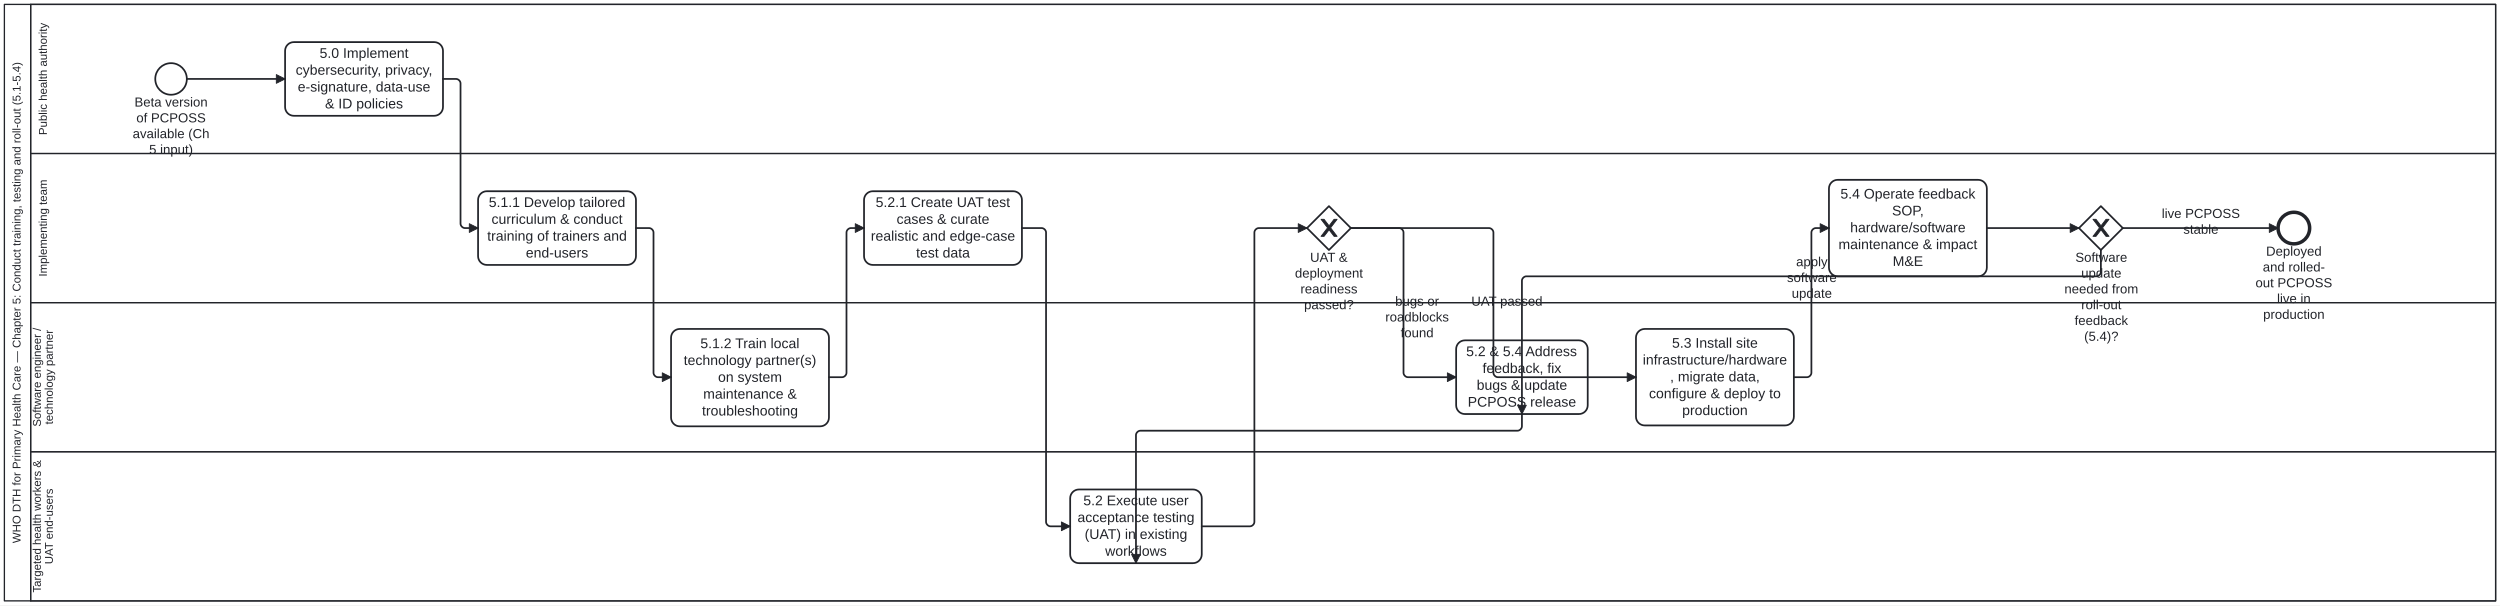
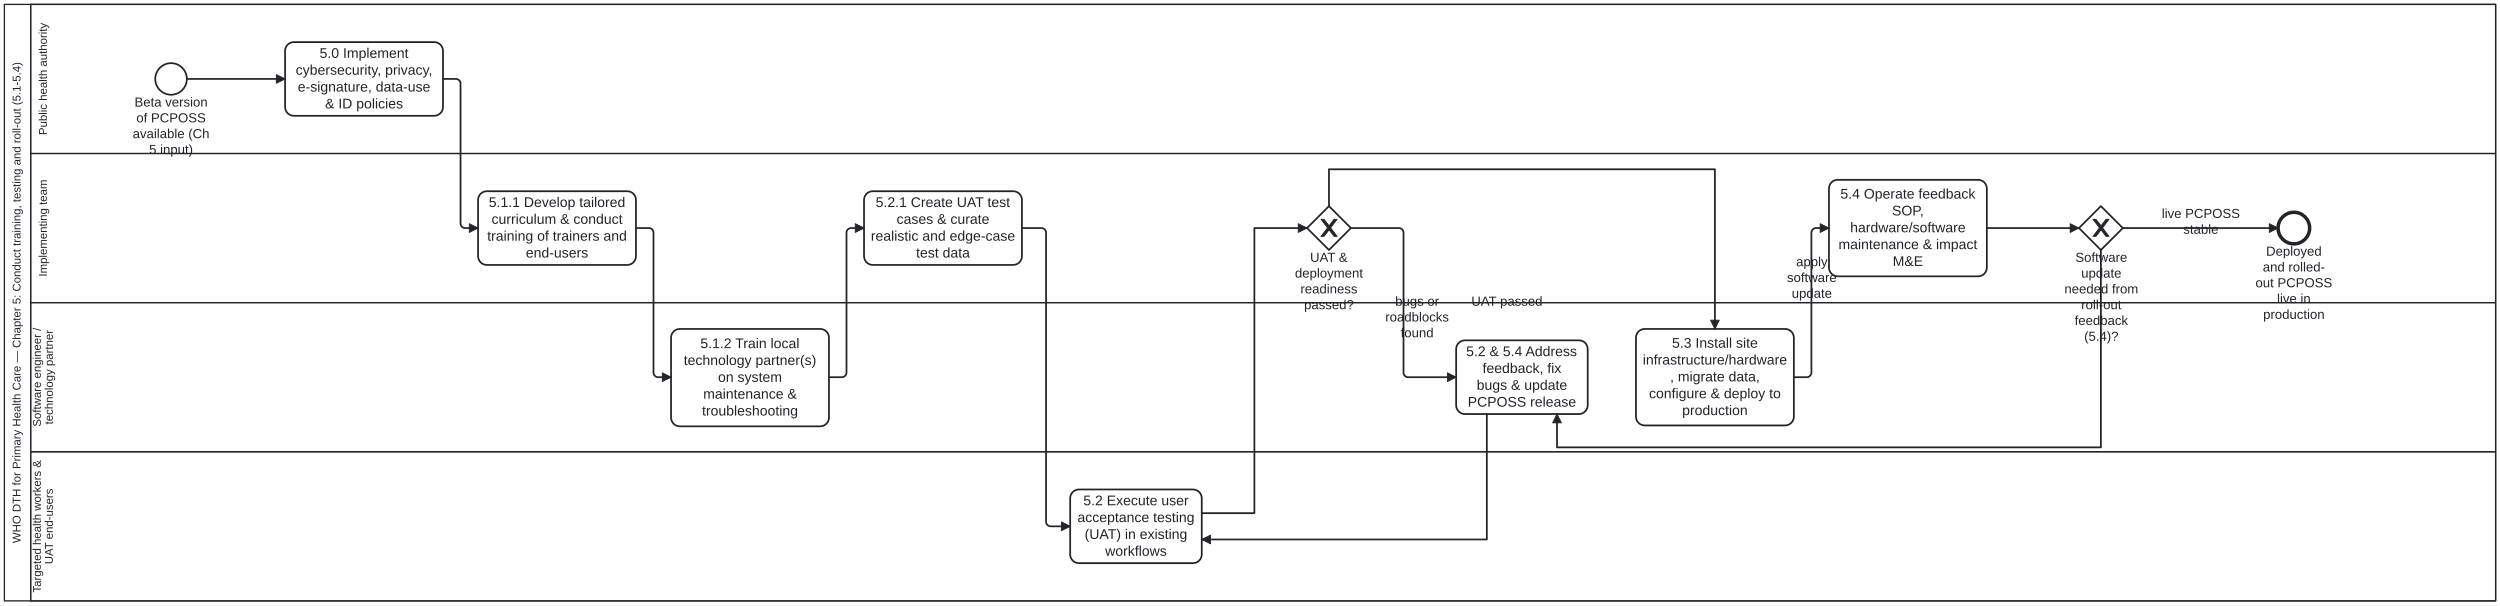
<svg xmlns="http://www.w3.org/2000/svg" width="100%" style="max-width:100%;height:auto" viewBox="155 75 2850 690" version="1.1">
  <rect x="155" y="75" width="2850" height="690" fill="#ffffff" />
  <g class="djs-group">
    <g class="djs-element djs-shape" data-element-id="Participant_Process_TrainingTestingAndRollOut" style="display: block;" transform="matrix(1 0 0 1 160 80)">
      <g class="djs-visual">
        <rect x="0" y="0" width="2840" height="680" rx="0" ry="0" style="stroke-linecap: round; stroke-linejoin: round; stroke: rgb(34, 36, 42); stroke-width: 1.5px; fill: white; fill-opacity: 0.95;" />
        <path style="fill: none; stroke-linecap: round; stroke-linejoin: round; stroke: rgb(34, 36, 42); stroke-width: 1.5px;" d="M30,0L30,680" />
        <text lineHeight="1.05" class="djs-label" transform="matrix(-1.83697e-16 -1 1 -1.83697e-16 0 680)" style="font-family: Arial, sans-serif; font-size: 13px; font-weight: normal; fill: rgb(34, 36, 42);">
          <tspan x="65.813" y="18.413">WHO DTH for Primary Health Care — Chapter 5: Conduct training, testing and roll-out (5.1-5.4)</tspan>
        </text>
      </g>
      <rect class="djs-hit djs-hit-all" x="0" y="0" width="2840" height="680" style="fill: none; stroke-opacity: 0; stroke: white; stroke-width: 15px;" />
    </g>
    <g class="djs-children">
      <g class="djs-group">
        <g class="djs-element djs-shape" data-element-id="Lane-Ch5-Users" style="display: block;" transform="matrix(1 0 0 1 190 590)">
          <g class="djs-visual">
            <rect x="0" y="0" width="2810" height="170" rx="0" ry="0" style="stroke-linecap: round; stroke-linejoin: round; stroke: rgb(34, 36, 42); stroke-width: 1.5px; fill: white; fill-opacity: 0.25;" />
            <text lineHeight="1.05" class="djs-label" transform="matrix(-1.83697e-16 -1 1 -1.83697e-16 0 170)" style="font-family: Arial, sans-serif; font-size: 13px; font-weight: normal; fill: rgb(34, 36, 42);">
              <tspan x="9.488" y="11.588">Targeted health workers &amp; </tspan>
              <tspan x="41.772" y="25.238">UAT end-users</tspan>
            </text>
          </g>
          <rect class="djs-hit djs-hit-all" x="0" y="0" width="2810" height="170" style="fill: none; stroke-opacity: 0; stroke: white; stroke-width: 15px;" />
        </g>
      </g>
      <g class="djs-group">
        <g class="djs-element djs-shape" data-element-id="Lane-Ch5-Engineer" style="display: block;" transform="matrix(1 0 0 1 190 420)">
          <g class="djs-visual">
            <rect x="0" y="0" width="2810" height="170" rx="0" ry="0" style="stroke-linecap: round; stroke-linejoin: round; stroke: rgb(34, 36, 42); stroke-width: 1.5px; fill: white; fill-opacity: 0.25;" />
            <text lineHeight="1.05" class="djs-label" transform="matrix(-1.83697e-16 -1 1 -1.83697e-16 0 170)" style="font-family: Arial, sans-serif; font-size: 13px; font-weight: normal; fill: rgb(34, 36, 42);">
              <tspan x="28.633" y="11.588">Software engineer / </tspan>
              <tspan x="31.159" y="25.238">technology partner</tspan>
            </text>
          </g>
          <rect class="djs-hit djs-hit-all" x="0" y="0" width="2810" height="170" style="fill: none; stroke-opacity: 0; stroke: white; stroke-width: 15px;" />
        </g>
      </g>
      <g class="djs-group">
        <g class="djs-element djs-shape" data-element-id="Lane-Ch5-Impl" style="display: block;" transform="matrix(1 0 0 1 190 250)">
          <g class="djs-visual">
            <rect x="0" y="0" width="2810" height="170" rx="0" ry="0" style="stroke-linecap: round; stroke-linejoin: round; stroke: rgb(34, 36, 42); stroke-width: 1.5px; fill: white; fill-opacity: 0.25;" />
            <text lineHeight="1.05" class="djs-label" transform="matrix(-1.83697e-16 -1 1 -1.83697e-16 0 170)" style="font-family: Arial, sans-serif; font-size: 13px; font-weight: normal; fill: rgb(34, 36, 42);">
              <tspan x="29.725" y="18.413">Implementing team</tspan>
            </text>
          </g>
          <rect class="djs-hit djs-hit-all" x="0" y="0" width="2810" height="170" style="fill: none; stroke-opacity: 0; stroke: white; stroke-width: 15px;" />
        </g>
      </g>
      <g class="djs-group">
        <g class="djs-element djs-shape" data-element-id="Lane-Ch5-PHA" style="display: block;" transform="matrix(1 0 0 1 190 80)">
          <g class="djs-visual">
            <rect x="0" y="0" width="2810" height="170" rx="0" ry="0" style="stroke-linecap: round; stroke-linejoin: round; stroke: rgb(34, 36, 42); stroke-width: 1.5px; fill: white; fill-opacity: 0.25;" />
            <text lineHeight="1.05" class="djs-label" transform="matrix(-1.83697e-16 -1 1 -1.83697e-16 0 170)" style="font-family: Arial, sans-serif; font-size: 13px; font-weight: normal; fill: rgb(34, 36, 42);">
              <tspan x="21.044" y="18.413">Public health authority</tspan>
            </text>
          </g>
          <rect class="djs-hit djs-hit-all" x="0" y="0" width="2810" height="170" style="fill: none; stroke-opacity: 0; stroke: white; stroke-width: 15px;" />
        </g>
      </g>
      <g class="djs-group">
        <g class="djs-element djs-shape" data-element-id="Start_Ch5" style="display: block;" transform="matrix(1 0 0 1 332 147)">
          <g class="djs-visual">
            <circle cx="18" cy="18" r="18" style="stroke-linecap: round; stroke-linejoin: round; stroke: rgb(34, 36, 42); stroke-width: 2px; fill: white; fill-opacity: 0.95;" />
          </g>
          <rect class="djs-hit djs-hit-all" x="0" y="0" width="36" height="36" style="fill: none; stroke-opacity: 0; stroke: white; stroke-width: 15px;" />
        </g>
      </g>
      <g class="djs-group">
        <g class="djs-element djs-shape" data-element-id="Start_Ch5_label" style="display: block;" transform="matrix(1 0 0 1 306 183)">
          <g class="djs-visual">
            <text lineHeight="1.2" class="djs-label" style="font-family: Arial, sans-serif; font-size: 15px; font-weight: normal; fill: rgb(34, 36, 42);">
              <tspan x="2.311" y="13.5">Beta version</tspan>
              <tspan x="4.402" y="31.5">of PCPOSS </tspan>
              <tspan x="0.227" y="49.5">available (Ch</tspan>
              <tspan x="18.984" y="67.5">5 input)</tspan>
            </text>
          </g>
          <rect class="djs-hit djs-hit-all" x="0" y="0" width="88" height="72" style="fill: none; stroke-opacity: 0; stroke: white; stroke-width: 15px;" />
        </g>
      </g>
      <g class="djs-group">
        <g class="djs-element djs-shape" data-element-id="Task_5_0_Policies" style="display: block;" transform="matrix(1 0 0 1 480 123)">
          <g class="djs-visual">
            <rect x="0" y="0" width="180" height="84" rx="10" ry="10" style="stroke-linecap: round; stroke-linejoin: round; stroke: rgb(34, 36, 42); stroke-width: 2px; fill: white; fill-opacity: 0.95;" />
            <text lineHeight="1.2" class="djs-label" style="font-family: Arial, sans-serif; font-size: 16px; font-weight: normal; fill: rgb(34, 36, 42);">
              <tspan x="39.309" y="18">5.0 Implement </tspan>
              <tspan x="12.055" y="37.2">cybersecurity, privacy, </tspan>
              <tspan x="14.398" y="56.4">e-signature, data-use </tspan>
              <tspan x="45.539" y="75.6">&amp; ID policies</tspan>
            </text>
          </g>
          <rect class="djs-hit djs-hit-all" x="0" y="0" width="180" height="84" style="fill: none; stroke-opacity: 0; stroke: white; stroke-width: 15px;" />
        </g>
      </g>
      <g class="djs-group">
        <g class="djs-element djs-shape" data-element-id="Task_5_1_1_TrainUsers" style="display: block;" transform="matrix(1 0 0 1 700 293)">
          <g class="djs-visual">
            <rect x="0" y="0" width="180" height="84" rx="10" ry="10" style="stroke-linecap: round; stroke-linejoin: round; stroke: rgb(34, 36, 42); stroke-width: 2px; fill: white; fill-opacity: 0.95;" />
            <text lineHeight="1.2" class="djs-label" style="font-family: Arial, sans-serif; font-size: 16px; font-weight: normal; fill: rgb(34, 36, 42);">
              <tspan x="12.172" y="18">5.1.1 Develop tailored </tspan>
              <tspan x="15.305" y="37.2">curriculum &amp; conduct </tspan>
              <tspan x="10.398" y="56.4">training of trainers and</tspan>
              <tspan x="54.426" y="75.6">end-users</tspan>
            </text>
          </g>
          <rect class="djs-hit djs-hit-all" x="0" y="0" width="180" height="84" style="fill: none; stroke-opacity: 0; stroke: white; stroke-width: 15px;" />
        </g>
      </g>
      <g class="djs-group">
        <g class="djs-element djs-shape" data-element-id="Task_5_1_2_TrainMaintenance" style="display: block;" transform="matrix(1 0 0 1 920 450)">
          <g class="djs-visual">
            <rect x="0" y="0" width="180" height="111" rx="10" ry="10" style="stroke-linecap: round; stroke-linejoin: round; stroke: rgb(34, 36, 42); stroke-width: 2px; fill: white; fill-opacity: 0.95;" />
            <text lineHeight="1.2" class="djs-label" style="font-family: Arial, sans-serif; font-size: 16px; font-weight: normal; fill: rgb(34, 36, 42);">
              <tspan x="33.379" y="21.9">5.1.2 Train local </tspan>
              <tspan x="14.406" y="41.1">technology partner(s) </tspan>
              <tspan x="53.543" y="60.3">on system </tspan>
              <tspan x="36.633" y="79.5">maintenance &amp; </tspan>
              <tspan x="35.293" y="98.7">troubleshooting</tspan>
            </text>
          </g>
          <rect class="djs-hit djs-hit-all" x="0" y="0" width="180" height="111" style="fill: none; stroke-opacity: 0; stroke: white; stroke-width: 15px;" />
        </g>
      </g>
      <g class="djs-group">
        <g class="djs-element djs-shape" data-element-id="Task_5_2_1_CurateTestCases" style="display: block;" transform="matrix(1 0 0 1 1140 293)">
          <g class="djs-visual">
            <rect x="0" y="0" width="180" height="84" rx="10" ry="10" style="stroke-linecap: round; stroke-linejoin: round; stroke: rgb(34, 36, 42); stroke-width: 2px; fill: white; fill-opacity: 0.95;" />
            <text lineHeight="1.2" class="djs-label" style="font-family: Arial, sans-serif; font-size: 16px; font-weight: normal; fill: rgb(34, 36, 42);">
              <tspan x="13.227" y="18">5.2.1 Create UAT test </tspan>
              <tspan x="37.086" y="37.2">cases &amp; curate </tspan>
              <tspan x="7.73" y="56.4">realistic and edge-case</tspan>
              <tspan x="59.312" y="75.6">test data</tspan>
            </text>
          </g>
          <rect class="djs-hit djs-hit-all" x="0" y="0" width="180" height="84" style="fill: none; stroke-opacity: 0; stroke: white; stroke-width: 15px;" />
        </g>
      </g>
      <g class="djs-group">
        <g class="djs-element djs-shape" data-element-id="Task_5_2_RunUat" style="display: block;" transform="matrix(1 0 0 1 1375 633)">
          <g class="djs-visual">
            <rect x="0" y="0" width="150" height="84" rx="10" ry="10" style="stroke-linecap: round; stroke-linejoin: round; stroke: rgb(34, 36, 42); stroke-width: 2px; fill: white; fill-opacity: 0.95;" />
            <text lineHeight="1.2" class="djs-label" style="font-family: Arial, sans-serif; font-size: 16px; font-weight: normal; fill: rgb(34, 36, 42);">
              <tspan x="14.965" y="18">5.2 Execute user </tspan>
              <tspan x="8.289" y="37.2">acceptance testing</tspan>
              <tspan x="16.469" y="56.4">(UAT) in existing </tspan>
              <tspan x="39.883" y="75.6">workflows</tspan>
            </text>
          </g>
          <rect class="djs-hit djs-hit-all" x="0" y="0" width="150" height="84" style="fill: none; stroke-opacity: 0; stroke: white; stroke-width: 15px;" />
        </g>
      </g>
      <g class="djs-group">
        <g class="djs-element djs-shape" data-element-id="GW_UatPassed" style="display: block;" transform="matrix(1 0 0 1 1645 310)">
          <g class="djs-visual">
            <polygon points="25,0 50,25 25,50 0,25" style="stroke-linecap: round; stroke-linejoin: round; stroke: rgb(34, 36, 42); stroke-width: 2px; fill: white; fill-opacity: 0.95;" />
            <path d="m 16,15 7.429,9.714 -7.429,9.714 3.429,0 5.714,-7.464 5.714,7.464 3.429,0 -7.429,-9.714 7.429,-9.714 -3.429,0 -5.714,7.464 -5.714,-7.464 -3.429,0 z" style="fill: rgb(34, 36, 42); stroke-linecap: round; stroke-linejoin: round; stroke: rgb(34, 36, 42); stroke-width: 1px;" />
          </g>
          <rect class="djs-hit djs-hit-all" x="0" y="0" width="50" height="50" style="fill: none; stroke-opacity: 0; stroke: white; stroke-width: 15px;" />
        </g>
      </g>
      <g class="djs-group">
        <g class="djs-element djs-shape" data-element-id="GW_UatPassed_label" style="display: block;" transform="matrix(1 0 0 1 1631 360)">
          <g class="djs-visual">
            <text lineHeight="1.2" class="djs-label" style="font-family: Arial, sans-serif; font-size: 15px; font-weight: normal; fill: rgb(34, 36, 42);">
              <tspan x="17.47" y="13.5">UAT &amp; </tspan>
              <tspan x="0.226" y="31.5">deployment</tspan>
              <tspan x="6.48" y="49.5">readiness </tspan>
              <tspan x="10.644" y="67.5">passed?</tspan>
            </text>
          </g>
          <rect class="djs-hit djs-hit-all" x="0" y="0" width="78" height="72" style="fill: none; stroke-opacity: 0; stroke: white; stroke-width: 15px;" />
        </g>
      </g>
      <g class="djs-group">
        <g class="djs-element djs-shape" data-element-id="Task_5_2_UpdatePcposs" style="display: block;" transform="matrix(1 0 0 1 1815 463)">
          <g class="djs-visual">
            <rect x="0" y="0" width="150" height="84" rx="10" ry="10" style="stroke-linecap: round; stroke-linejoin: round; stroke: rgb(34, 36, 42); stroke-width: 2px; fill: white; fill-opacity: 0.95;" />
            <text lineHeight="1.2" class="djs-label" style="font-family: Arial, sans-serif; font-size: 16px; font-weight: normal; fill: rgb(34, 36, 42);">
              <tspan x="11.406" y="18">5.2 &amp; 5.4 Address</tspan>
              <tspan x="30.086" y="37.2">feedback, fix </tspan>
              <tspan x="23.402" y="56.4">bugs &amp; update </tspan>
              <tspan x="13.195" y="75.6">PCPOSS release</tspan>
            </text>
          </g>
          <rect class="djs-hit djs-hit-all" x="0" y="0" width="150" height="84" style="fill: none; stroke-opacity: 0; stroke: white; stroke-width: 15px;" />
        </g>
      </g>
      <g class="djs-group">
        <g class="djs-element djs-shape" data-element-id="Task_5_3_DeploySystem" style="display: block;" transform="matrix(1 0 0 1 2020 450)">
          <g class="djs-visual">
            <rect x="0" y="0" width="180" height="110" rx="10" ry="10" style="stroke-linecap: round; stroke-linejoin: round; stroke: rgb(34, 36, 42); stroke-width: 2px; fill: white; fill-opacity: 0.95;" />
            <text lineHeight="1.2" class="djs-label" style="font-family: Arial, sans-serif; font-size: 16px; font-weight: normal; fill: rgb(34, 36, 42);">
              <tspan x="41.086" y="21.4">5.3 Install site </tspan>
              <tspan x="7.742" y="40.6">infrastructure/hardware</tspan>
              <tspan x="38.863" y="59.8">, migrate data, </tspan>
              <tspan x="14.84" y="79">configure &amp; deploy to </tspan>
              <tspan x="52.641" y="98.2">production</tspan>
            </text>
          </g>
          <rect class="djs-hit djs-hit-all" x="0" y="0" width="180" height="110" style="fill: none; stroke-opacity: 0; stroke: white; stroke-width: 15px;" />
        </g>
      </g>
      <g class="djs-group">
        <g class="djs-element djs-shape" data-element-id="Task_5_4_FeedbackAndMaintenance" style="display: block;" transform="matrix(1 0 0 1 2240 280)">
          <g class="djs-visual">
            <rect x="0" y="0" width="180" height="110" rx="10" ry="10" style="stroke-linecap: round; stroke-linejoin: round; stroke: rgb(34, 36, 42); stroke-width: 2px; fill: white; fill-opacity: 0.95;" />
            <text lineHeight="1.2" class="djs-label" style="font-family: Arial, sans-serif; font-size: 16px; font-weight: normal; fill: rgb(34, 36, 42);">
              <tspan x="13.059" y="21.4">5.4 Operate feedback </tspan>
              <tspan x="71.914" y="40.6">SOP, </tspan>
              <tspan x="24.191" y="59.8">hardware/software </tspan>
              <tspan x="10.848" y="79">maintenance &amp; impact</tspan>
              <tspan x="72.664" y="98.2">M&amp;E</tspan>
            </text>
          </g>
          <rect class="djs-hit djs-hit-all" x="0" y="0" width="180" height="110" style="fill: none; stroke-opacity: 0; stroke: white; stroke-width: 15px;" />
        </g>
      </g>
      <g class="djs-group">
        <g class="djs-element djs-shape" data-element-id="GW_MaintenanceUpdate" style="display: block;" transform="matrix(1 0 0 1 2525 310)">
          <g class="djs-visual">
            <polygon points="25,0 50,25 25,50 0,25" style="stroke-linecap: round; stroke-linejoin: round; stroke: rgb(34, 36, 42); stroke-width: 2px; fill: white; fill-opacity: 0.95;" />
            <path d="m 16,15 7.429,9.714 -7.429,9.714 3.429,0 5.714,-7.464 5.714,7.464 3.429,0 -7.429,-9.714 7.429,-9.714 -3.429,0 -5.714,7.464 -5.714,-7.464 -3.429,0 z" style="fill: rgb(34, 36, 42); stroke-linecap: round; stroke-linejoin: round; stroke: rgb(34, 36, 42); stroke-width: 1px;" />
          </g>
          <rect class="djs-hit djs-hit-all" x="0" y="0" width="50" height="50" style="fill: none; stroke-opacity: 0; stroke: white; stroke-width: 15px;" />
        </g>
      </g>
      <g class="djs-group">
        <g class="djs-element djs-shape" data-element-id="GW_MaintenanceUpdate_label" style="display: block;" transform="matrix(1 0 0 1 2508 360)">
          <g class="djs-visual">
            <text lineHeight="1.2" class="djs-label" style="font-family: Arial, sans-serif; font-size: 15px; font-weight: normal; fill: rgb(34, 36, 42);">
              <tspan x="12.903" y="13.5">Software </tspan>
              <tspan x="19.561" y="31.5">update </tspan>
              <tspan x="0.389" y="49.5">needed from </tspan>
              <tspan x="19.575" y="67.5">roll-out </tspan>
              <tspan x="12.061" y="85.5">feedback </tspan>
              <tspan x="22.908" y="103.5">(5.4)?</tspan>
            </text>
          </g>
          <rect class="djs-hit djs-hit-all" x="0" y="0" width="85" height="108" style="fill: none; stroke-opacity: 0; stroke: white; stroke-width: 15px;" />
        </g>
      </g>
      <g class="djs-group">
        <g class="djs-element djs-shape" data-element-id="End_Ch5" style="display: block;" transform="matrix(1 0 0 1 2752 317)">
          <g class="djs-visual">
            <circle cx="18" cy="18" r="18" style="stroke-linecap: round; stroke-linejoin: round; stroke: rgb(34, 36, 42); stroke-width: 4px; fill: white; fill-opacity: 0.95;" />
          </g>
          <rect class="djs-hit djs-hit-all" x="0" y="0" width="36" height="36" style="fill: none; stroke-opacity: 0; stroke: white; stroke-width: 15px;" />
        </g>
      </g>
      <g class="djs-group">
        <g class="djs-element djs-shape" data-element-id="End_Ch5_label" style="display: block;" transform="matrix(1 0 0 1 2726 353)">
          <g class="djs-visual">
            <text lineHeight="1.2" class="djs-label" style="font-family: Arial, sans-serif; font-size: 15px; font-weight: normal; fill: rgb(34, 36, 42);">
              <tspan x="12.312" y="13.5">Deployed </tspan>
              <tspan x="8.562" y="31.5">and rolled-</tspan>
              <tspan x="0.23" y="49.5">out PCPOSS </tspan>
              <tspan x="24.825" y="67.5">live in </tspan>
              <tspan x="8.976" y="85.5">production</tspan>
            </text>
          </g>
          <rect class="djs-hit djs-hit-all" x="0" y="0" width="88" height="90" style="fill: none; stroke-opacity: 0; stroke: white; stroke-width: 15px;" />
        </g>
      </g>
      <g class="djs-group">
        <g class="djs-element djs-connection" data-element-id="Flow_Ch5_1" style="display: block;">
          <g class="djs-visual">
            <defs>
              <marker id="bpmn-marker-1" viewBox="0 0 20 20" refX="11" refY="10" markerWidth="10" markerHeight="10" orient="auto">
                <path d="M 1 5 L 11 10 L 1 15 Z" style="stroke-linecap: round; stroke-linejoin: round; stroke: rgb(34, 36, 42); stroke-width: 1px; fill: rgb(34, 36, 42);" />
              </marker>
            </defs>
            <path data-corner-radius="5" style="fill: none; stroke-linecap: round; stroke-linejoin: round; stroke: rgb(34, 36, 42); stroke-width: 2px; marker-end: url('#bpmn-marker-1');" d="M368,165L480,165" />
          </g>
          <path d="M368,165L480,165" class="djs-hit djs-hit-stroke" style="fill: none; stroke-opacity: 0; stroke: white; stroke-width: 15px;" />
        </g>
      </g>
      <g class="djs-group">
        <g class="djs-element djs-connection" data-element-id="Flow_Ch5_2" style="display: block;">
          <g class="djs-visual">
            <defs>
              <marker id="bpmn-marker-2" viewBox="0 0 20 20" refX="11" refY="10" markerWidth="10" markerHeight="10" orient="auto">
                <path d="M 1 5 L 11 10 L 1 15 Z" style="stroke-linecap: round; stroke-linejoin: round; stroke: rgb(34, 36, 42); stroke-width: 1px; fill: rgb(34, 36, 42);" />
              </marker>
            </defs>
            <path data-corner-radius="5" style="fill: none; stroke-linecap: round; stroke-linejoin: round; stroke: rgb(34, 36, 42); stroke-width: 2px; marker-end: url('#bpmn-marker-2');" d="M660,165L675,165C677.5,165,680,167.5,680,170L680,330C680,332.5,682.5,335,685,335L700,335" />
          </g>
          <path d="M660,165L680,165L680,335L700,335" class="djs-hit djs-hit-stroke" style="fill: none; stroke-opacity: 0; stroke: white; stroke-width: 15px;" />
        </g>
      </g>
      <g class="djs-group">
        <g class="djs-element djs-connection" data-element-id="Flow_Ch5_3" style="display: block;">
          <g class="djs-visual">
            <defs>
              <marker id="bpmn-marker-3" viewBox="0 0 20 20" refX="11" refY="10" markerWidth="10" markerHeight="10" orient="auto">
                <path d="M 1 5 L 11 10 L 1 15 Z" style="stroke-linecap: round; stroke-linejoin: round; stroke: rgb(34, 36, 42); stroke-width: 1px; fill: rgb(34, 36, 42);" />
              </marker>
            </defs>
            <path data-corner-radius="5" style="fill: none; stroke-linecap: round; stroke-linejoin: round; stroke: rgb(34, 36, 42); stroke-width: 2px; marker-end: url('#bpmn-marker-3');" d="M880,335L895,335C897.5,335,900,337.5,900,340L900,500C900,502.5,902.5,505,905,505L920,505" />
          </g>
          <path d="M880,335L900,335L900,505L920,505" class="djs-hit djs-hit-stroke" style="fill: none; stroke-opacity: 0; stroke: white; stroke-width: 15px;" />
        </g>
      </g>
      <g class="djs-group">
        <g class="djs-element djs-connection" data-element-id="Flow_Ch5_4" style="display: block;">
          <g class="djs-visual">
            <defs>
              <marker id="bpmn-marker-4" viewBox="0 0 20 20" refX="11" refY="10" markerWidth="10" markerHeight="10" orient="auto">
                <path d="M 1 5 L 11 10 L 1 15 Z" style="stroke-linecap: round; stroke-linejoin: round; stroke: rgb(34, 36, 42); stroke-width: 1px; fill: rgb(34, 36, 42);" />
              </marker>
            </defs>
            <path data-corner-radius="5" style="fill: none; stroke-linecap: round; stroke-linejoin: round; stroke: rgb(34, 36, 42); stroke-width: 2px; marker-end: url('#bpmn-marker-4');" d="M1100,505L1115,505C1117.5,505,1120,502.5,1120,500L1120,340C1120,337.5,1122.5,335,1125,335L1140,335" />
          </g>
          <path d="M1100,505L1120,505L1120,335L1140,335" class="djs-hit djs-hit-stroke" style="fill: none; stroke-opacity: 0; stroke: white; stroke-width: 15px;" />
        </g>
      </g>
      <g class="djs-group">
        <g class="djs-element djs-connection" data-element-id="Flow_Ch5_5" style="display: block;">
          <g class="djs-visual">
            <defs>
              <marker id="bpmn-marker-5" viewBox="0 0 20 20" refX="11" refY="10" markerWidth="10" markerHeight="10" orient="auto">
                <path d="M 1 5 L 11 10 L 1 15 Z" style="stroke-linecap: round; stroke-linejoin: round; stroke: rgb(34, 36, 42); stroke-width: 1px; fill: rgb(34, 36, 42);" />
              </marker>
            </defs>
            <path data-corner-radius="5" style="fill: none; stroke-linecap: round; stroke-linejoin: round; stroke: rgb(34, 36, 42); stroke-width: 2px; marker-end: url('#bpmn-marker-5');" d="M1320,335L1342.5,335C1345,335,1347.5,337.5,1347.5,340L1347.5,670C1347.5,672.5,1350,675,1352.5,675L1375,675" />
          </g>
          <path d="M1320,335L1347.5,335L1347.5,675L1375,675" class="djs-hit djs-hit-stroke" style="fill: none; stroke-opacity: 0; stroke: white; stroke-width: 15px;" />
        </g>
      </g>
      <g class="djs-group">
        <g class="djs-element djs-connection" data-element-id="Flow_Ch5_6" style="display: block;">
          <g class="djs-visual">
            <defs>
              <marker id="bpmn-marker-6" viewBox="0 0 20 20" refX="11" refY="10" markerWidth="10" markerHeight="10" orient="auto">
                <path d="M 1 5 L 11 10 L 1 15 Z" style="stroke-linecap: round; stroke-linejoin: round; stroke: rgb(34, 36, 42); stroke-width: 1px; fill: rgb(34, 36, 42);" />
              </marker>
            </defs>
-             <path data-corner-radius="5" style="fill: none; stroke-linecap: round; stroke-linejoin: round; stroke: rgb(34, 36, 42); stroke-width: 2px; marker-end: url('#bpmn-marker-6');" d="M1525,675L1580,675C1582.5,675,1585,672.5,1585,670L1585,340C1585,337.5,1587.5,335,1590,335L1645,335" />
-           </g>
-           <path d="M1525,675L1585,675L1585,335L1645,335" class="djs-hit djs-hit-stroke" style="fill: none; stroke-opacity: 0; stroke: white; stroke-width: 15px;" />
+             <path data-corner-radius="5" style="fill: none; stroke-linecap: round; stroke-linejoin: round; stroke: rgb(34, 36, 42); stroke-width: 2px; marker-end: url('#bpmn-marker-6');" d="M1525,660L1585,660L1585,335L1645,335" />
+           </g>
+           <path d="M1525,660L1585,660L1585,335L1645,335" class="djs-hit djs-hit-stroke" style="fill: none; stroke-opacity: 0; stroke: white; stroke-width: 15px;" />
        </g>
      </g>
      <g class="djs-group">
        <g class="djs-element djs-connection" data-element-id="Flow_Ch5_7_Fix" style="display: block;">
          <g class="djs-visual">
            <defs>
              <marker id="bpmn-marker-7" viewBox="0 0 20 20" refX="11" refY="10" markerWidth="10" markerHeight="10" orient="auto">
                <path d="M 1 5 L 11 10 L 1 15 Z" style="stroke-linecap: round; stroke-linejoin: round; stroke: rgb(34, 36, 42); stroke-width: 1px; fill: rgb(34, 36, 42);" />
              </marker>
            </defs>
            <path data-corner-radius="5" style="fill: none; stroke-linecap: round; stroke-linejoin: round; stroke: rgb(34, 36, 42); stroke-width: 2px; marker-end: url('#bpmn-marker-7');" d="M1695,335L1750,335C1752.5,335,1755,337.5,1755,340L1755,500C1755,502.5,1757.5,505,1760,505L1815,505" />
          </g>
          <path d="M1695,335L1755,335L1755,505L1815,505" class="djs-hit djs-hit-stroke" style="fill: none; stroke-opacity: 0; stroke: white; stroke-width: 15px;" />
        </g>
      </g>
      <g class="djs-group">
        <g class="djs-element djs-shape" data-element-id="Flow_Ch5_7_Fix_label" style="display: block;" transform="matrix(1 0 0 1 1734 410)">
          <g class="djs-visual">
            <text lineHeight="1.2" class="djs-label" style="font-family: Arial, sans-serif; font-size: 15px; font-weight: normal; fill: rgb(34, 36, 42);">
              <tspan x="11.484" y="13.5">bugs or </tspan>
              <tspan x="0.23" y="31.5">roadblocks</tspan>
              <tspan x="17.732" y="49.5">found</tspan>
            </text>
          </g>
          <rect class="djs-hit djs-hit-all" x="0" y="0" width="73" height="54" style="fill: none; stroke-opacity: 0; stroke: white; stroke-width: 15px;" />
        </g>
      </g>
      <g class="djs-group">
        <g class="djs-element djs-connection" data-element-id="Flow_Ch5_7_ReUat" style="display: block;">
          <g class="djs-visual">
            <defs>
              <marker id="bpmn-marker-8" viewBox="0 0 20 20" refX="11" refY="10" markerWidth="10" markerHeight="10" orient="auto">
                <path d="M 1 5 L 11 10 L 1 15 Z" style="stroke-linecap: round; stroke-linejoin: round; stroke: rgb(34, 36, 42); stroke-width: 1px; fill: rgb(34, 36, 42);" />
              </marker>
            </defs>
-             <path data-corner-radius="5" style="fill: none; stroke-linecap: round; stroke-linejoin: round; stroke: rgb(34, 36, 42); stroke-width: 2px; marker-end: url('#bpmn-marker-8');" d="M1890,547L1890,561C1890,563.5,1887.5,566,1885,566L1455,566C1452.5,566,1450,568.5,1450,571L1450,717" />
-           </g>
-           <path d="M1890,547L1890,566L1450,566L1450,717" class="djs-hit djs-hit-stroke" style="fill: none; stroke-opacity: 0; stroke: white; stroke-width: 15px;" />
+             <path data-corner-radius="5" style="fill: none; stroke-linecap: round; stroke-linejoin: round; stroke: rgb(34, 36, 42); stroke-width: 2px; marker-end: url('#bpmn-marker-8');" d="M1850,547L1850,690L1525,690" />
+           </g>
+           <path d="M1850,547L1850,690L1525,690" class="djs-hit djs-hit-stroke" style="fill: none; stroke-opacity: 0; stroke: white; stroke-width: 15px;" />
        </g>
      </g>
      <g class="djs-group">
        <g class="djs-element djs-connection" data-element-id="Flow_Ch5_7_Deploy" style="display: block;">
          <g class="djs-visual">
            <defs>
              <marker id="bpmn-marker-9" viewBox="0 0 20 20" refX="11" refY="10" markerWidth="10" markerHeight="10" orient="auto">
                <path d="M 1 5 L 11 10 L 1 15 Z" style="stroke-linecap: round; stroke-linejoin: round; stroke: rgb(34, 36, 42); stroke-width: 1px; fill: rgb(34, 36, 42);" />
              </marker>
            </defs>
-             <path data-corner-radius="5" style="fill: none; stroke-linecap: round; stroke-linejoin: round; stroke: rgb(34, 36, 42); stroke-width: 2px; marker-end: url('#bpmn-marker-9');" d="M1695,335L1852.5,335C1855,335,1857.5,337.5,1857.5,340L1857.5,500C1857.5,502.5,1860,505,1862.5,505L2020,505" />
-           </g>
-           <path d="M1695,335L1857.5,335L1857.5,505L2020,505" class="djs-hit djs-hit-stroke" style="fill: none; stroke-opacity: 0; stroke: white; stroke-width: 15px;" />
+             <path data-corner-radius="5" style="fill: none; stroke-linecap: round; stroke-linejoin: round; stroke: rgb(34, 36, 42); stroke-width: 2px; marker-end: url('#bpmn-marker-9');" d="M1670,310L1670,268L2110,268L2110,450" />
+           </g>
+           <path d="M1670,310L1670,268L2110,268L2110,450" class="djs-hit djs-hit-stroke" style="fill: none; stroke-opacity: 0; stroke: white; stroke-width: 15px;" />
        </g>
      </g>
      <g class="djs-group">
        <g class="djs-element djs-shape" data-element-id="Flow_Ch5_7_Deploy_label" style="display: block;" transform="matrix(1 0 0 1 1832 410)">
          <g class="djs-visual">
            <text lineHeight="1.2" class="djs-label" style="font-family: Arial, sans-serif; font-size: 15px; font-weight: normal; fill: rgb(34, 36, 42);">
              <tspan x="0.288" y="13.5">UAT passed</tspan>
            </text>
          </g>
          <rect class="djs-hit djs-hit-all" x="0" y="0" width="82" height="18" style="fill: none; stroke-opacity: 0; stroke: white; stroke-width: 15px;" />
        </g>
      </g>
      <g class="djs-group">
        <g class="djs-element djs-connection" data-element-id="Flow_Ch5_8" style="display: block;">
          <g class="djs-visual">
            <defs>
              <marker id="bpmn-marker-10" viewBox="0 0 20 20" refX="11" refY="10" markerWidth="10" markerHeight="10" orient="auto">
                <path d="M 1 5 L 11 10 L 1 15 Z" style="stroke-linecap: round; stroke-linejoin: round; stroke: rgb(34, 36, 42); stroke-width: 1px; fill: rgb(34, 36, 42);" />
              </marker>
            </defs>
            <path data-corner-radius="5" style="fill: none; stroke-linecap: round; stroke-linejoin: round; stroke: rgb(34, 36, 42); stroke-width: 2px; marker-end: url('#bpmn-marker-10');" d="M2200,505L2215,505C2217.5,505,2220,502.5,2220,500L2220,340C2220,337.5,2222.5,335,2225,335L2240,335" />
          </g>
          <path d="M2200,505L2220,505L2220,335L2240,335" class="djs-hit djs-hit-stroke" style="fill: none; stroke-opacity: 0; stroke: white; stroke-width: 15px;" />
        </g>
      </g>
      <g class="djs-group">
        <g class="djs-element djs-connection" data-element-id="Flow_Ch5_9" style="display: block;">
          <g class="djs-visual">
            <defs>
              <marker id="bpmn-marker-11" viewBox="0 0 20 20" refX="11" refY="10" markerWidth="10" markerHeight="10" orient="auto">
                <path d="M 1 5 L 11 10 L 1 15 Z" style="stroke-linecap: round; stroke-linejoin: round; stroke: rgb(34, 36, 42); stroke-width: 1px; fill: rgb(34, 36, 42);" />
              </marker>
            </defs>
            <path data-corner-radius="5" style="fill: none; stroke-linecap: round; stroke-linejoin: round; stroke: rgb(34, 36, 42); stroke-width: 2px; marker-end: url('#bpmn-marker-11');" d="M2420,335L2525,335" />
          </g>
          <path d="M2420,335L2525,335" class="djs-hit djs-hit-stroke" style="fill: none; stroke-opacity: 0; stroke: white; stroke-width: 15px;" />
        </g>
      </g>
      <g class="djs-group">
        <g class="djs-element djs-connection" data-element-id="Flow_Ch5_10_Update" style="display: block;">
          <g class="djs-visual">
            <defs>
              <marker id="bpmn-marker-12" viewBox="0 0 20 20" refX="11" refY="10" markerWidth="10" markerHeight="10" orient="auto">
                <path d="M 1 5 L 11 10 L 1 15 Z" style="stroke-linecap: round; stroke-linejoin: round; stroke: rgb(34, 36, 42); stroke-width: 1px; fill: rgb(34, 36, 42);" />
              </marker>
            </defs>
-             <path data-corner-radius="5" style="fill: none; stroke-linecap: round; stroke-linejoin: round; stroke: rgb(34, 36, 42); stroke-width: 2px; marker-end: url('#bpmn-marker-12');" d="M2550,360L2550,385C2550,387.5,2547.5,390,2545,390L1895,390C1892.5,390,1890,392.5,1890,395L1890,547" />
-           </g>
-           <path d="M2550,360L2550,390L1890,390L1890,547" class="djs-hit djs-hit-stroke" style="fill: none; stroke-opacity: 0; stroke: white; stroke-width: 15px;" />
+             <path data-corner-radius="5" style="fill: none; stroke-linecap: round; stroke-linejoin: round; stroke: rgb(34, 36, 42); stroke-width: 2px; marker-end: url('#bpmn-marker-12');" d="M2550,360L2550,585L1930,585L1930,547" />
+           </g>
+           <path d="M2550,360L2550,585L1930,585L1930,547" class="djs-hit djs-hit-stroke" style="fill: none; stroke-opacity: 0; stroke: white; stroke-width: 15px;" />
        </g>
      </g>
      <g class="djs-group">
        <g class="djs-element djs-shape" data-element-id="Flow_Ch5_10_Update_label" style="display: block;" transform="matrix(1 0 0 1 2192 365)">
          <g class="djs-visual">
            <text lineHeight="1.2" class="djs-label" style="font-family: Arial, sans-serif; font-size: 15px; font-weight: normal; fill: rgb(34, 36, 42);">
              <tspan x="10.57" y="13.5">apply </tspan>
              <tspan x="0.155" y="31.5">software</tspan>
              <tspan x="5.561" y="49.5">update</tspan>
            </text>
          </g>
          <rect class="djs-hit djs-hit-all" x="0" y="0" width="57" height="54" style="fill: none; stroke-opacity: 0; stroke: white; stroke-width: 15px;" />
        </g>
      </g>
      <g class="djs-group">
        <g class="djs-element djs-connection" data-element-id="Flow_Ch5_10_Done" style="display: block;">
          <g class="djs-visual">
            <defs>
              <marker id="bpmn-marker-13" viewBox="0 0 20 20" refX="11" refY="10" markerWidth="10" markerHeight="10" orient="auto">
                <path d="M 1 5 L 11 10 L 1 15 Z" style="stroke-linecap: round; stroke-linejoin: round; stroke: rgb(34, 36, 42); stroke-width: 1px; fill: rgb(34, 36, 42);" />
              </marker>
            </defs>
            <path data-corner-radius="5" style="fill: none; stroke-linecap: round; stroke-linejoin: round; stroke: rgb(34, 36, 42); stroke-width: 2px; marker-end: url('#bpmn-marker-13');" d="M2575,335L2752,335" />
          </g>
          <path d="M2575,335L2752,335" class="djs-hit djs-hit-stroke" style="fill: none; stroke-opacity: 0; stroke: white; stroke-width: 15px;" />
        </g>
      </g>
      <g class="djs-group">
        <g class="djs-element djs-shape" data-element-id="Flow_Ch5_10_Done_label" style="display: block;" transform="matrix(1 0 0 1 2619 310)">
          <g class="djs-visual">
            <text lineHeight="1.2" class="djs-label" style="font-family: Arial, sans-serif; font-size: 15px; font-weight: normal; fill: rgb(34, 36, 42);">
              <tspan x="0.403" y="13.5">live PCPOSS </tspan>
              <tspan x="24.987" y="31.5">stable</tspan>
            </text>
          </g>
          <rect class="djs-hit djs-hit-all" x="0" y="0" width="90" height="36" style="fill: none; stroke-opacity: 0; stroke: white; stroke-width: 15px;" />
        </g>
      </g>
    </g>
  </g>
</svg>
